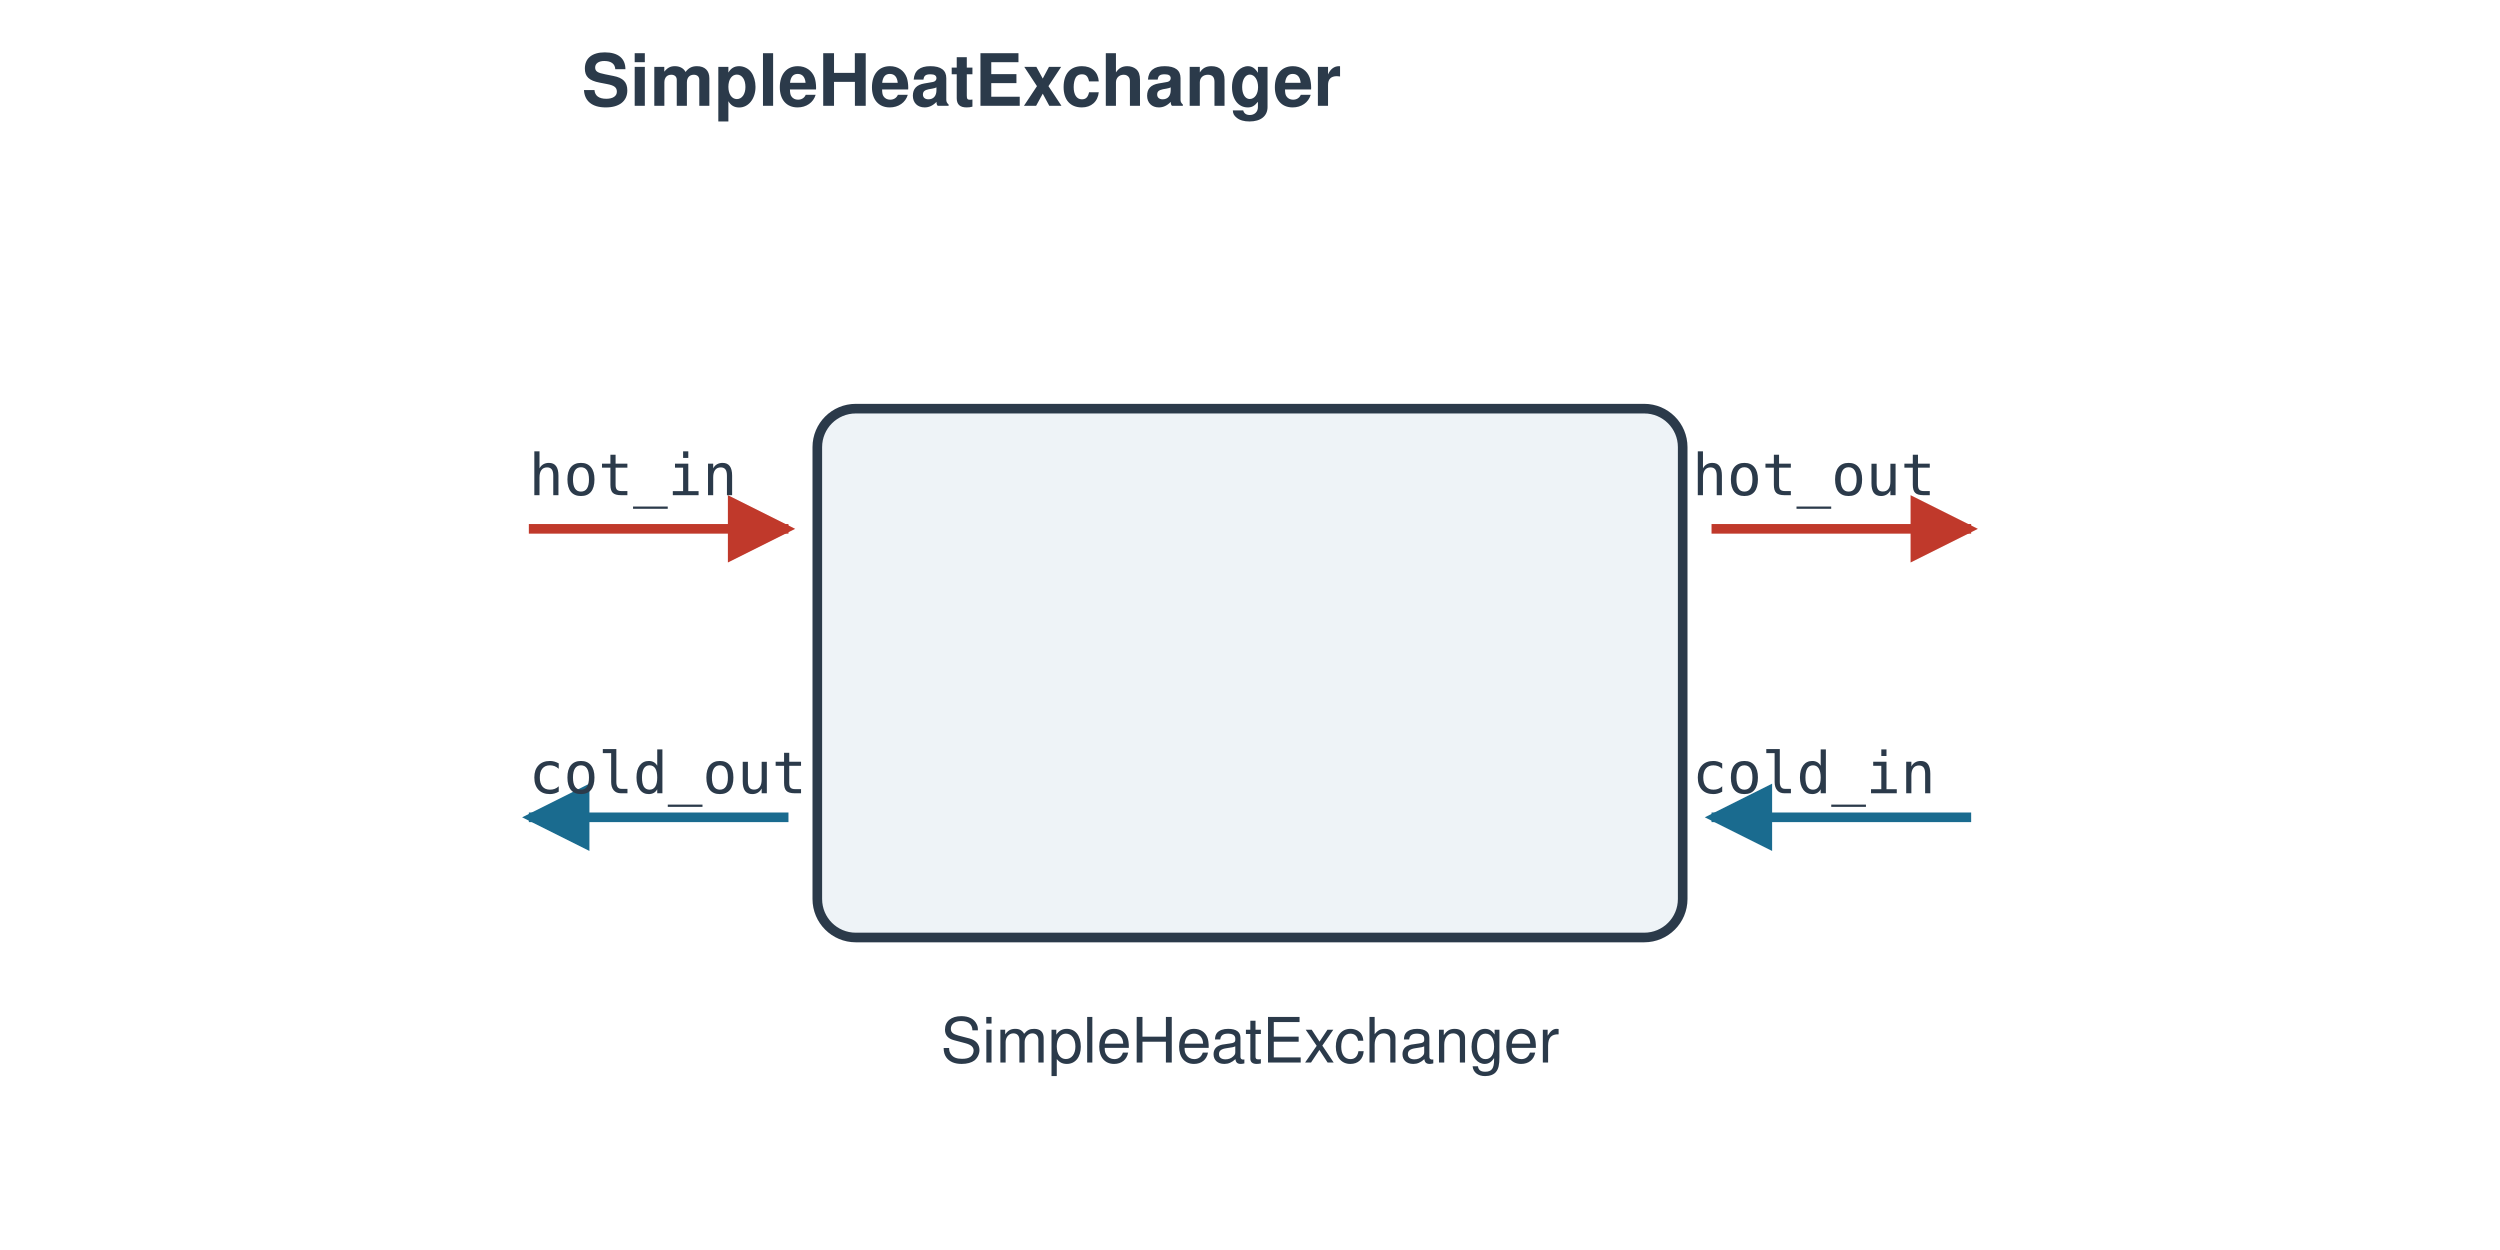
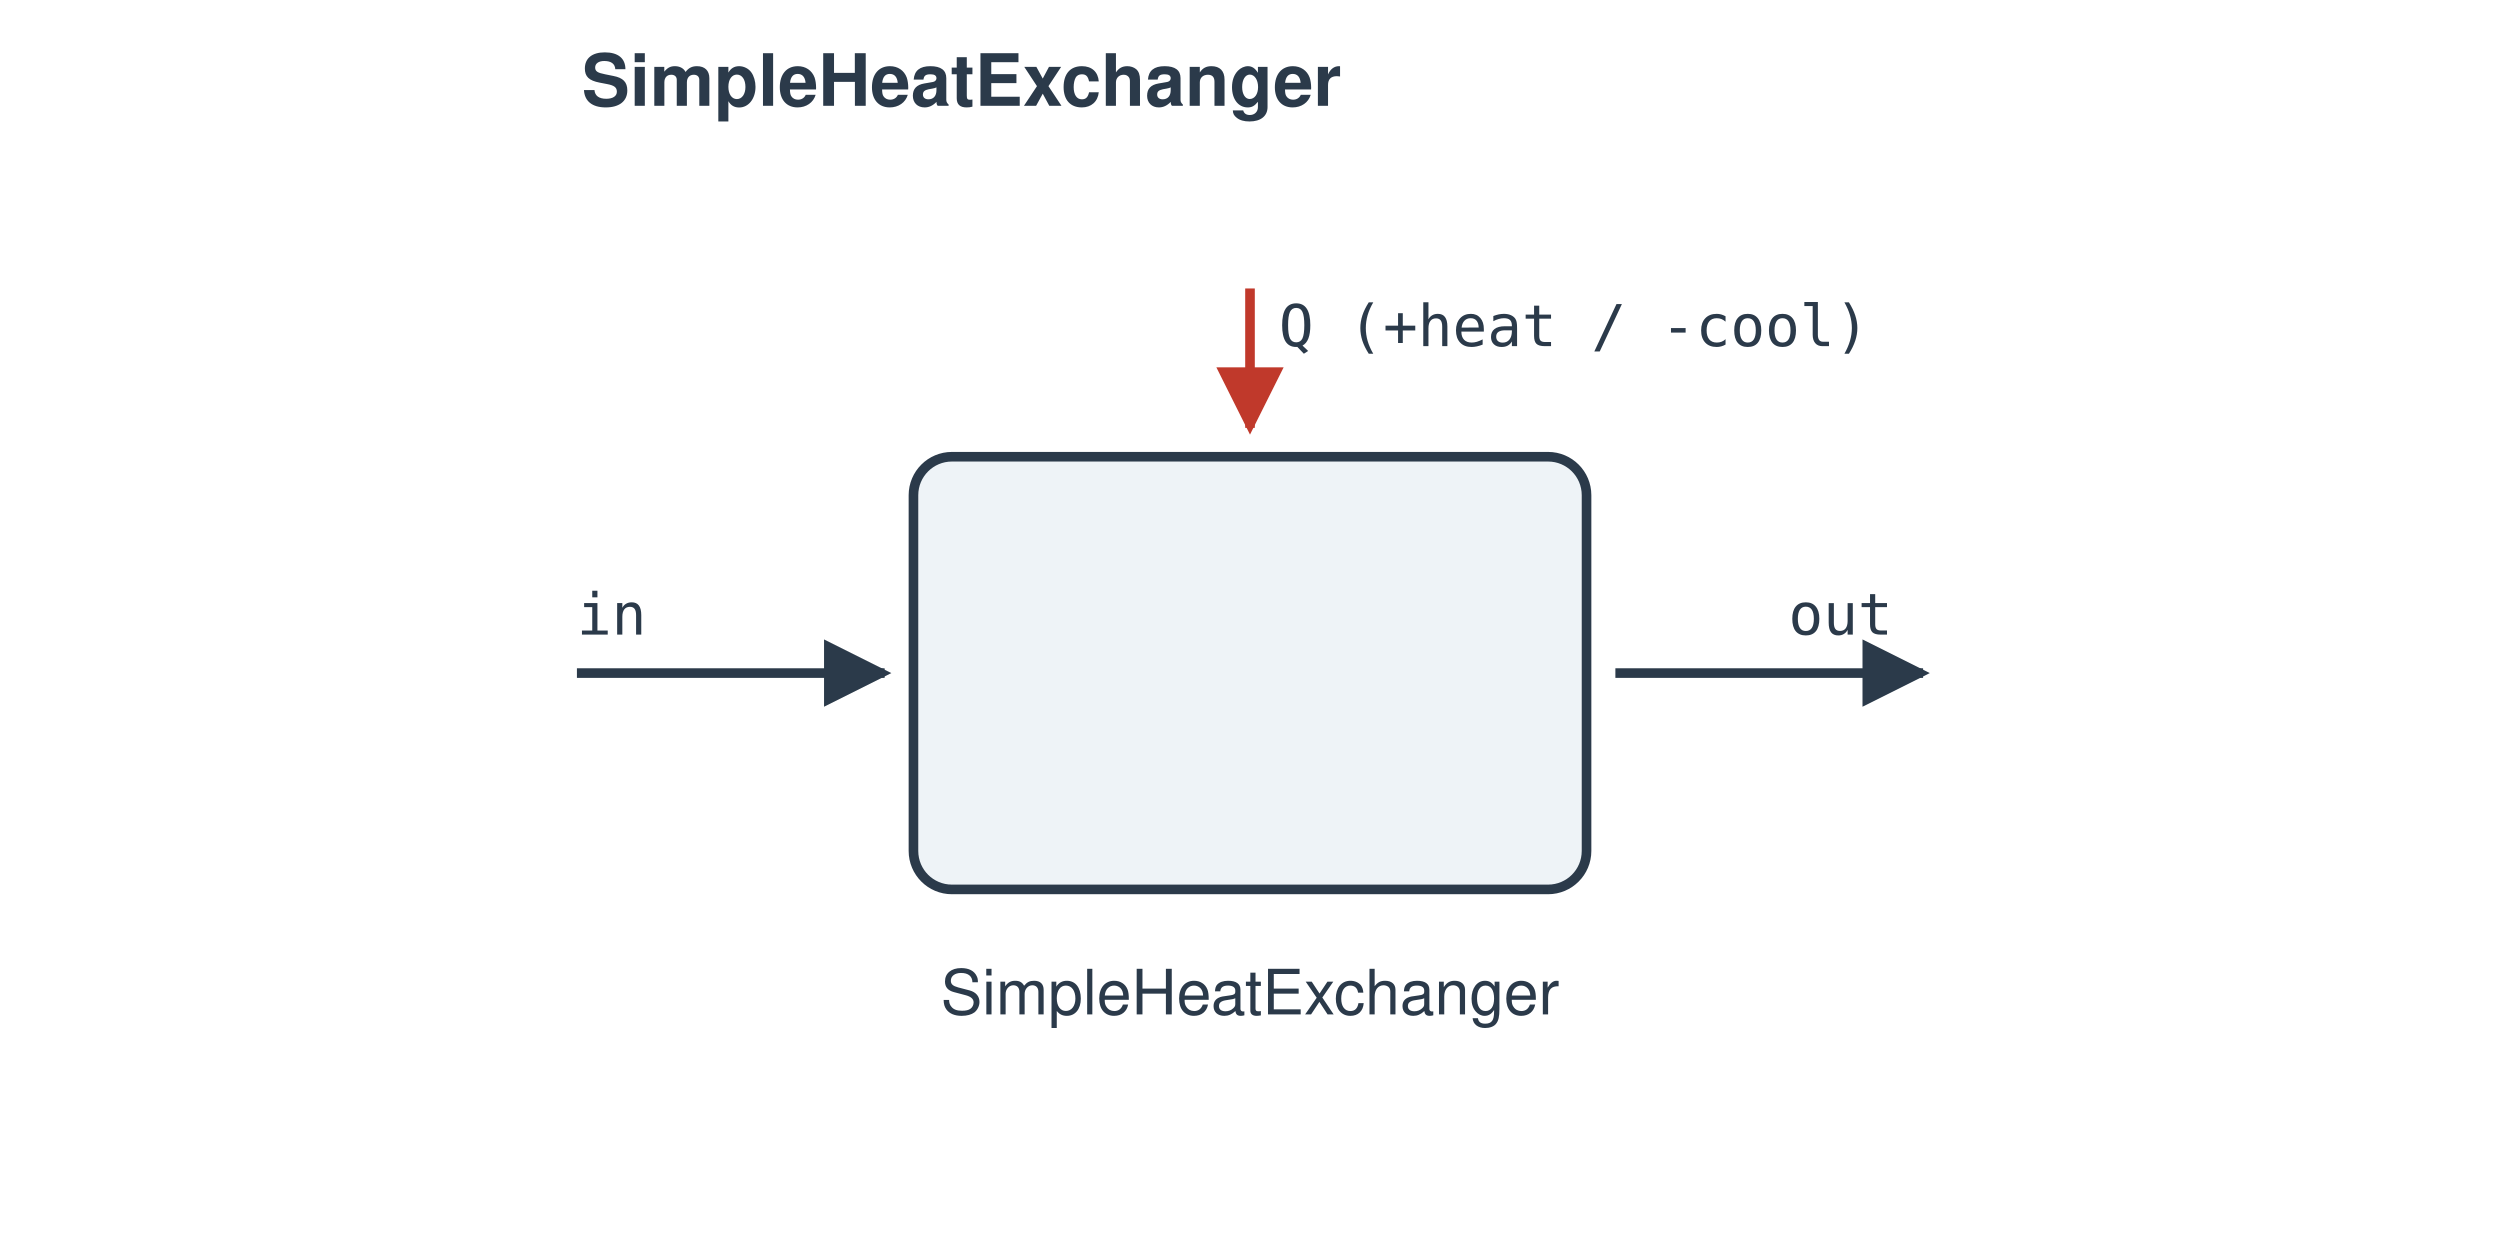
<svg xmlns="http://www.w3.org/2000/svg" viewBox="0 0 520 260">
  <defs>
    <marker id="arrow" viewBox="0 0 10 10" refX="9" refY="5" markerWidth="7" markerHeight="7" orient="auto-start-reverse">
      <path d="M0,0 L10,5 L0,10 z" fill="#2b3a4a" />
    </marker>
-     <marker id="arrow-red" viewBox="0 0 10 10" refX="9" refY="5" markerWidth="7" markerHeight="7" orient="auto-start-reverse">
+     <marker id="arrow-orange" viewBox="0 0 10 10" refX="9" refY="5" markerWidth="7" markerHeight="7" orient="auto-start-reverse">
      <path d="M0,0 L10,5 L0,10 z" fill="#c0392b" />
-     </marker>
-     <marker id="arrow-blue" viewBox="0 0 10 10" refX="9" refY="5" markerWidth="7" markerHeight="7" orient="auto-start-reverse">
-       <path d="M0,0 L10,5 L0,10 z" fill="#1a6b8f" />
    </marker>
  </defs>
  <style>
  .lbl { font-family:-apple-system,'Segoe UI',Helvetica,Arial,sans-serif; font-size:13px; fill:#2b3a4a; }
  .tag { font-family:Menlo,Consolas,monospace; font-size:12px; fill:#2b3a4a; }
  .title { font-family:-apple-system,'Segoe UI',Helvetica,Arial,sans-serif; font-size:15px; font-weight:600; fill:#2b3a4a; }
</style>
  <text x="200.0" y="22" text-anchor="middle" class="title">SimpleHeatExchanger</text>
-   <rect x="170.0" y="85.0" width="180" height="110" rx="8" fill="#eef3f7" stroke="#2b3a4a" stroke-width="2" />
-   <text x="260.0" y="221.0" text-anchor="middle" class="lbl">SimpleHeatExchanger</text>
-   <line x1="110.0" y1="110.0" x2="164.0" y2="110.0" stroke="#c0392b" stroke-width="2" marker-end="url(#arrow-red)" />
-   <text x="110.0" y="103.0" class="tag" fill="#c0392b">hot_in</text>
-   <line x1="356.0" y1="110.0" x2="410.0" y2="110.0" stroke="#c0392b" stroke-width="2" marker-end="url(#arrow-red)" />
-   <text x="352.0" y="103.0" class="tag" fill="#c0392b">hot_out</text>
-   <line x1="410.0" y1="170.0" x2="356.0" y2="170.0" stroke="#1a6b8f" stroke-width="2" marker-end="url(#arrow-blue)" />
-   <text x="352.0" y="165.0" class="tag" fill="#1a6b8f">cold_in</text>
-   <line x1="164.0" y1="170.0" x2="110.0" y2="170.0" stroke="#1a6b8f" stroke-width="2" marker-end="url(#arrow-blue)" />
-   <text x="110.0" y="165.0" class="tag" fill="#1a6b8f">cold_out</text>
+   <rect x="190.0" y="95.0" width="140" height="90" rx="8" fill="#eef3f7" stroke="#2b3a4a" stroke-width="2" />
+   <text x="260.0" y="211.0" text-anchor="middle" class="lbl">SimpleHeatExchanger</text>
+   <line x1="120.0" y1="140.0" x2="184.0" y2="140.0" stroke="#2b3a4a" stroke-width="2" marker-end="url(#arrow)" />
+   <text x="120.0" y="132.0" class="tag">in</text>
+   <line x1="336.0" y1="140.0" x2="400.0" y2="140.0" stroke="#2b3a4a" stroke-width="2" marker-end="url(#arrow)" />
+   <text x="372.0" y="132.0" class="tag">out</text>
+   <line x1="260.0" y1="60.0" x2="260.0" y2="89.0" stroke="#c0392b" stroke-width="2" marker-end="url(#arrow-orange)" />
+   <text x="266.0" y="72.0" class="tag" fill="#c0392b">Q (+heat / -cool)</text>
</svg>
